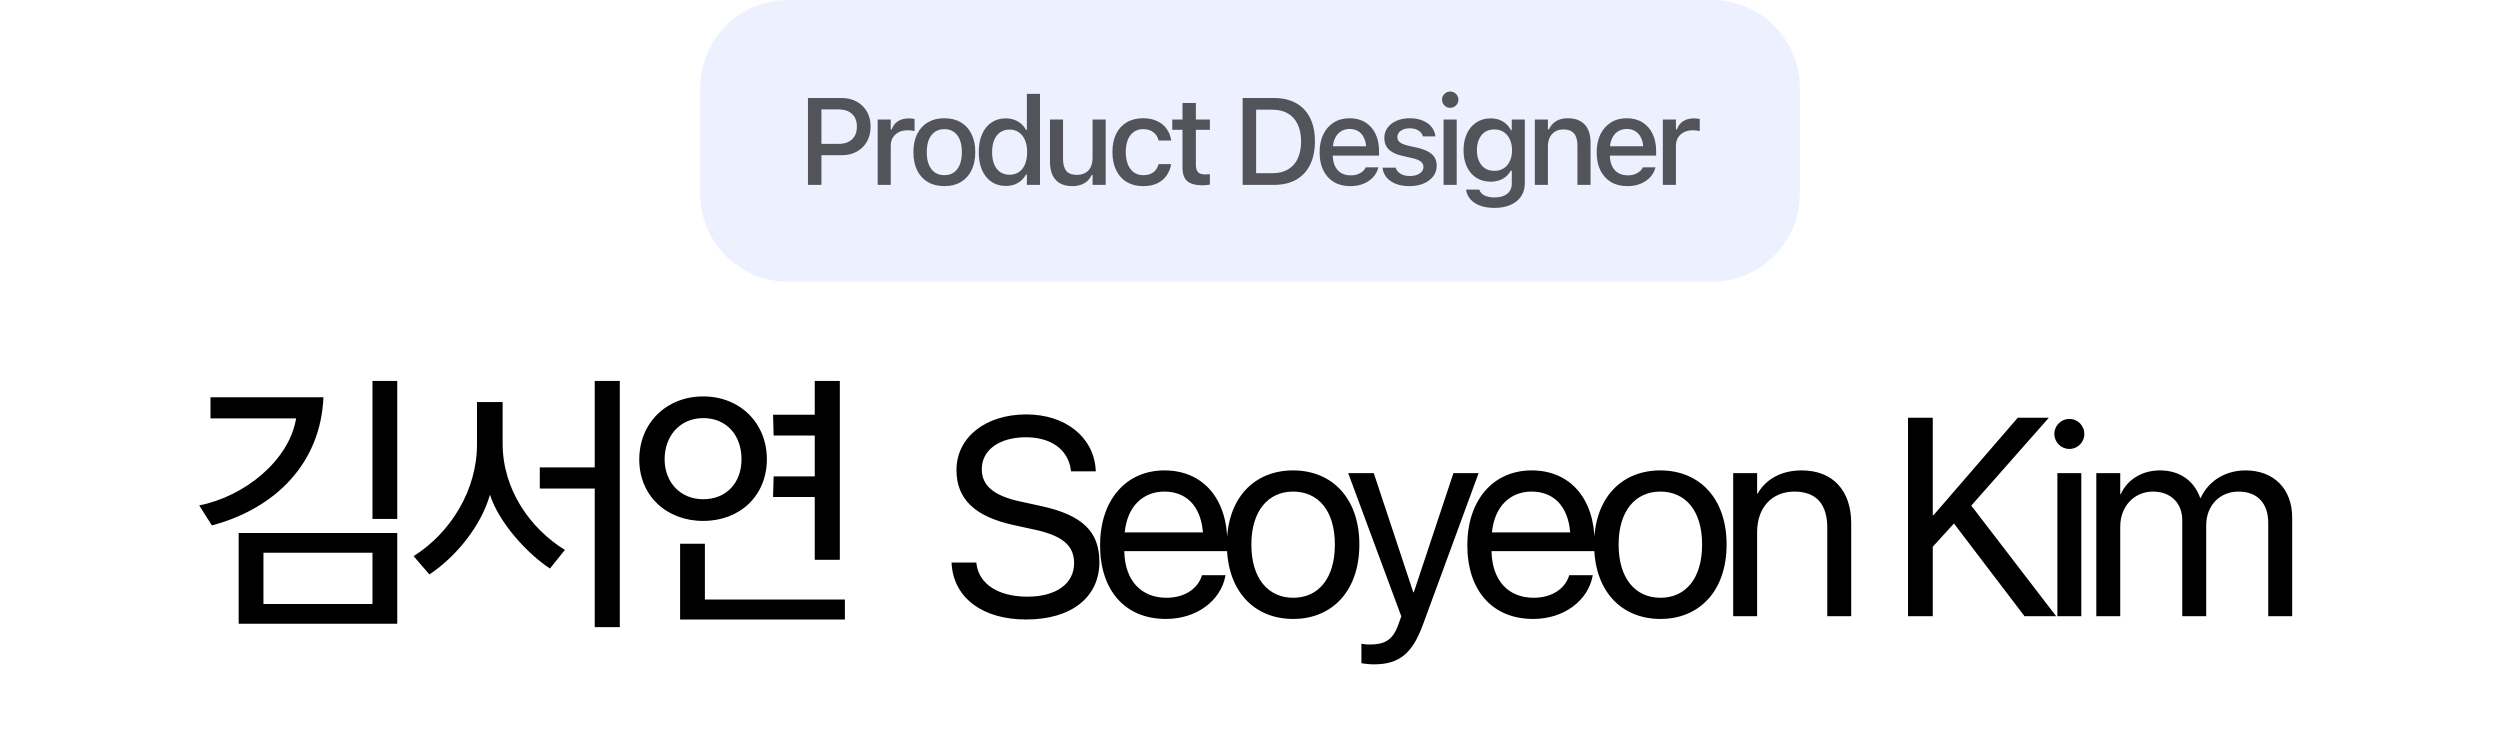
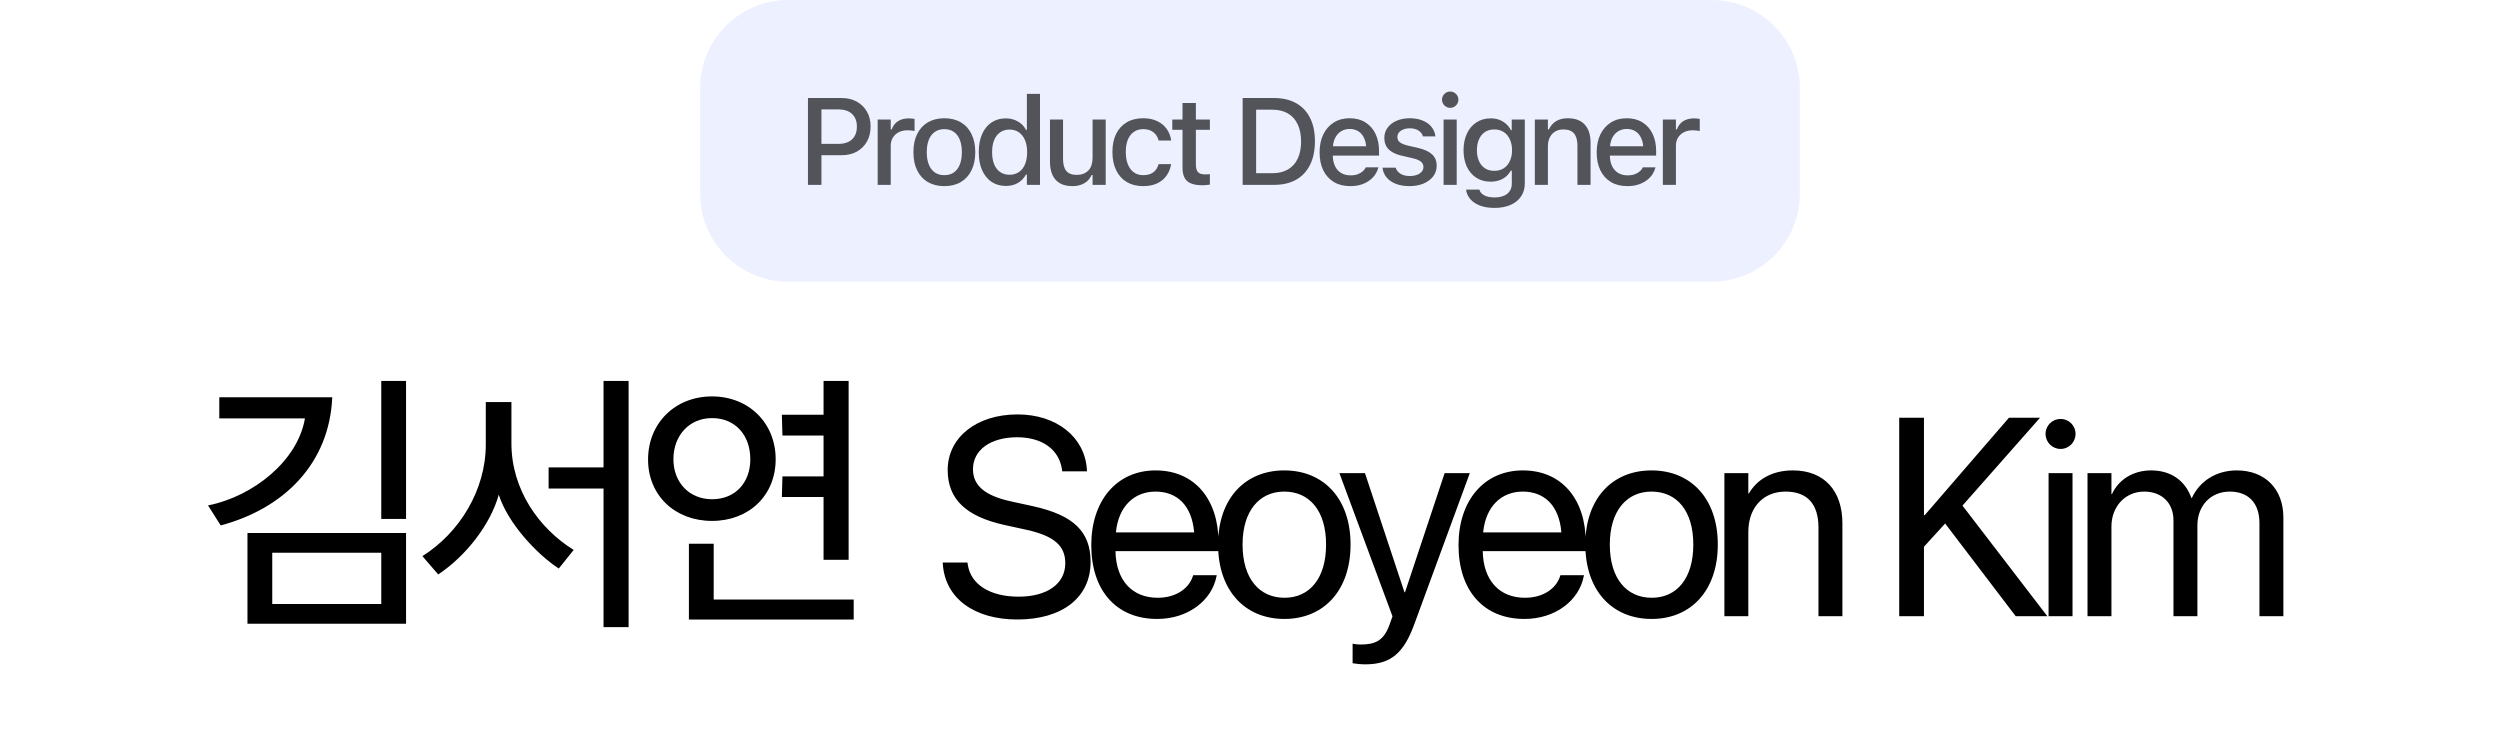
<svg xmlns="http://www.w3.org/2000/svg" width="284" height="84" viewBox="0 0 284 84" fill="none">
  <rect x="79.539" width="124.922" height="32" rx="10" fill="#EDF0FF" />
  <path d="M92.55 17.63V16.345H95.243C95.909 16.345 96.424 16.174 96.788 15.832C97.157 15.486 97.342 15.007 97.342 14.396V14.383C97.342 13.763 97.157 13.282 96.788 12.94C96.424 12.599 95.909 12.428 95.243 12.428H92.55V11.136H95.626C96.273 11.136 96.841 11.273 97.328 11.546C97.82 11.815 98.205 12.193 98.483 12.681C98.761 13.164 98.9 13.727 98.9 14.369V14.383C98.9 15.025 98.761 15.593 98.483 16.085C98.205 16.573 97.82 16.953 97.328 17.227C96.841 17.495 96.273 17.63 95.626 17.63H92.55ZM91.784 21V11.136H93.315V21H91.784ZM99.705 21V13.576H101.188V14.697H101.305C101.437 14.301 101.669 13.993 102.002 13.774C102.339 13.556 102.754 13.446 103.246 13.446C103.369 13.446 103.49 13.453 103.608 13.467C103.727 13.48 103.823 13.496 103.895 13.515V14.882C103.763 14.854 103.631 14.834 103.499 14.82C103.371 14.807 103.237 14.8 103.096 14.8C102.717 14.8 102.385 14.873 102.098 15.019C101.815 15.164 101.592 15.37 101.428 15.634C101.268 15.894 101.188 16.203 101.188 16.564V21H99.705ZM107.277 21.144C106.553 21.144 105.926 20.989 105.397 20.679C104.873 20.369 104.47 19.927 104.187 19.352C103.905 18.774 103.764 18.088 103.764 17.295V17.281C103.764 16.484 103.905 15.798 104.187 15.224C104.475 14.649 104.88 14.207 105.404 13.898C105.933 13.588 106.557 13.433 107.277 13.433C108.002 13.433 108.626 13.588 109.15 13.898C109.674 14.203 110.078 14.645 110.36 15.224C110.647 15.798 110.791 16.484 110.791 17.281V17.295C110.791 18.088 110.647 18.774 110.36 19.352C110.078 19.927 109.674 20.369 109.15 20.679C108.631 20.989 108.006 21.144 107.277 21.144ZM107.277 19.899C107.701 19.899 108.061 19.797 108.357 19.592C108.654 19.382 108.879 19.084 109.034 18.696C109.189 18.309 109.267 17.842 109.267 17.295V17.281C109.267 16.73 109.189 16.26 109.034 15.873C108.879 15.486 108.654 15.19 108.357 14.984C108.061 14.775 107.701 14.67 107.277 14.67C106.853 14.67 106.493 14.775 106.197 14.984C105.901 15.19 105.673 15.486 105.514 15.873C105.359 16.26 105.281 16.73 105.281 17.281V17.295C105.281 17.842 105.359 18.309 105.514 18.696C105.673 19.084 105.901 19.382 106.197 19.592C106.493 19.797 106.853 19.899 107.277 19.899ZM114.262 21.123C113.642 21.123 113.1 20.968 112.635 20.658C112.174 20.344 111.817 19.899 111.562 19.325C111.311 18.751 111.186 18.074 111.186 17.295V17.281C111.186 16.497 111.311 15.818 111.562 15.244C111.812 14.67 112.168 14.228 112.628 13.918C113.088 13.604 113.633 13.446 114.262 13.446C114.603 13.446 114.923 13.501 115.219 13.61C115.515 13.715 115.777 13.866 116.005 14.062C116.233 14.253 116.413 14.483 116.545 14.752H116.654V10.664H118.145V21H116.654V19.831H116.545C116.399 20.1 116.214 20.332 115.991 20.528C115.768 20.72 115.51 20.868 115.219 20.973C114.927 21.073 114.608 21.123 114.262 21.123ZM114.686 19.852C115.096 19.852 115.451 19.749 115.752 19.544C116.053 19.339 116.283 19.045 116.442 18.662C116.602 18.275 116.682 17.819 116.682 17.295V17.281C116.682 16.753 116.6 16.297 116.436 15.914C116.276 15.531 116.046 15.237 115.745 15.032C115.449 14.823 115.096 14.718 114.686 14.718C114.275 14.718 113.92 14.823 113.619 15.032C113.323 15.237 113.095 15.531 112.936 15.914C112.781 16.292 112.703 16.748 112.703 17.281V17.295C112.703 17.824 112.781 18.279 112.936 18.662C113.095 19.045 113.323 19.339 113.619 19.544C113.92 19.749 114.275 19.852 114.686 19.852ZM121.82 21.144C121.264 21.144 120.795 21.037 120.412 20.822C120.034 20.604 119.749 20.289 119.558 19.879C119.371 19.464 119.277 18.965 119.277 18.382V13.576H120.761V18.033C120.761 18.644 120.881 19.102 121.123 19.407C121.365 19.713 121.759 19.865 122.306 19.865C122.597 19.865 122.857 19.822 123.085 19.735C123.313 19.644 123.504 19.514 123.659 19.346C123.814 19.177 123.928 18.974 124.001 18.737C124.078 18.5 124.117 18.231 124.117 17.931V13.576H125.607V21H124.117V19.879H124.008C123.889 20.143 123.728 20.371 123.522 20.562C123.317 20.749 123.071 20.893 122.784 20.993C122.502 21.093 122.18 21.144 121.82 21.144ZM129.864 21.144C129.144 21.144 128.522 20.989 127.998 20.679C127.478 20.364 127.077 19.918 126.795 19.339C126.512 18.76 126.371 18.07 126.371 17.268V17.254C126.371 16.465 126.51 15.787 126.788 15.217C127.071 14.647 127.472 14.207 127.991 13.898C128.515 13.588 129.137 13.433 129.857 13.433C130.482 13.433 131.017 13.542 131.464 13.761C131.915 13.975 132.273 14.271 132.537 14.649C132.806 15.023 132.975 15.449 133.043 15.928L133.05 15.962H131.621L131.614 15.948C131.532 15.584 131.343 15.281 131.047 15.039C130.751 14.793 130.356 14.67 129.864 14.67C129.454 14.67 129.101 14.775 128.805 14.984C128.508 15.19 128.281 15.486 128.121 15.873C127.966 16.26 127.889 16.721 127.889 17.254V17.268C127.889 17.814 127.968 18.284 128.128 18.676C128.287 19.068 128.515 19.371 128.812 19.585C129.108 19.795 129.459 19.899 129.864 19.899C130.329 19.899 130.705 19.797 130.992 19.592C131.284 19.387 131.489 19.084 131.607 18.683L131.621 18.648L133.043 18.642L133.029 18.703C132.943 19.186 132.767 19.61 132.503 19.975C132.239 20.339 131.885 20.626 131.443 20.836C131.006 21.041 130.479 21.144 129.864 21.144ZM136.637 21.048C135.825 21.048 135.238 20.893 134.873 20.583C134.513 20.269 134.333 19.756 134.333 19.045V14.745H133.171V13.576H134.333V11.703H135.851V13.576H137.443V14.745H135.851V18.683C135.851 19.084 135.93 19.373 136.09 19.551C136.249 19.724 136.514 19.811 136.883 19.811C136.992 19.811 137.086 19.808 137.163 19.804C137.245 19.799 137.339 19.792 137.443 19.783V20.973C137.325 20.991 137.197 21.007 137.061 21.02C136.924 21.039 136.783 21.048 136.637 21.048ZM141.165 21V11.136H144.727C145.706 11.136 146.543 11.329 147.235 11.717C147.928 12.104 148.457 12.662 148.821 13.392C149.19 14.121 149.375 15.003 149.375 16.037V16.051C149.375 17.094 149.19 17.985 148.821 18.724C148.457 19.462 147.928 20.027 147.235 20.419C146.547 20.806 145.711 21 144.727 21H141.165ZM142.696 19.674H144.556C145.244 19.674 145.829 19.533 146.312 19.25C146.8 18.967 147.169 18.557 147.42 18.02C147.675 17.482 147.803 16.832 147.803 16.071V16.058C147.803 15.301 147.673 14.654 147.413 14.116C147.158 13.579 146.789 13.168 146.306 12.886C145.823 12.603 145.239 12.462 144.556 12.462H142.696V19.674ZM153.393 21.144C152.668 21.144 152.046 20.989 151.526 20.679C151.007 20.364 150.606 19.92 150.323 19.346C150.045 18.771 149.906 18.092 149.906 17.309V17.302C149.906 16.527 150.045 15.85 150.323 15.271C150.606 14.693 151.002 14.242 151.513 13.918C152.028 13.594 152.629 13.433 153.317 13.433C154.01 13.433 154.605 13.588 155.102 13.898C155.603 14.207 155.988 14.643 156.257 15.203C156.526 15.759 156.66 16.411 156.66 17.158V17.678H150.658V16.618H155.922L155.211 17.602V17.008C155.211 16.479 155.129 16.042 154.965 15.695C154.805 15.344 154.584 15.082 154.302 14.909C154.019 14.736 153.693 14.649 153.324 14.649C152.955 14.649 152.625 14.741 152.333 14.923C152.046 15.101 151.818 15.365 151.649 15.716C151.485 16.067 151.403 16.497 151.403 17.008V17.602C151.403 18.09 151.485 18.507 151.649 18.854C151.813 19.2 152.046 19.464 152.347 19.646C152.652 19.829 153.012 19.92 153.427 19.92C153.746 19.92 154.019 19.877 154.247 19.79C154.479 19.699 154.669 19.587 154.814 19.455C154.965 19.323 155.067 19.193 155.122 19.065L155.149 19.011H156.585L156.571 19.072C156.507 19.318 156.396 19.564 156.236 19.811C156.077 20.052 155.865 20.273 155.601 20.474C155.341 20.674 155.026 20.836 154.657 20.959C154.293 21.082 153.871 21.144 153.393 21.144ZM160.124 21.144C159.527 21.144 159.007 21.057 158.565 20.884C158.123 20.706 157.772 20.462 157.513 20.152C157.253 19.838 157.1 19.473 157.055 19.059V19.045H158.545V19.059C158.641 19.337 158.823 19.562 159.092 19.735C159.361 19.909 159.716 19.995 160.158 19.995C160.464 19.995 160.73 19.952 160.958 19.865C161.19 19.779 161.373 19.658 161.505 19.503C161.637 19.348 161.703 19.17 161.703 18.97V18.956C161.703 18.724 161.61 18.528 161.423 18.368C161.236 18.209 160.928 18.079 160.5 17.979L159.311 17.705C158.846 17.6 158.461 17.457 158.155 17.274C157.85 17.092 157.624 16.869 157.478 16.605C157.333 16.336 157.26 16.021 157.26 15.661V15.654C157.26 15.221 157.383 14.838 157.629 14.506C157.875 14.169 158.214 13.907 158.647 13.72C159.085 13.528 159.584 13.433 160.145 13.433C160.71 13.433 161.202 13.521 161.621 13.699C162.045 13.872 162.38 14.114 162.626 14.424C162.872 14.729 163.018 15.085 163.063 15.49V15.497H161.642V15.483C161.573 15.224 161.409 15.007 161.149 14.834C160.894 14.661 160.557 14.574 160.138 14.574C159.869 14.574 159.63 14.617 159.42 14.704C159.21 14.786 159.044 14.902 158.921 15.053C158.802 15.199 158.743 15.372 158.743 15.572V15.586C158.743 15.741 158.782 15.878 158.859 15.996C158.941 16.11 159.069 16.213 159.242 16.304C159.415 16.39 159.639 16.468 159.912 16.536L161.095 16.803C161.806 16.971 162.334 17.215 162.681 17.534C163.032 17.853 163.207 18.282 163.207 18.819V18.833C163.207 19.289 163.073 19.692 162.804 20.043C162.535 20.389 162.168 20.66 161.703 20.856C161.243 21.048 160.716 21.144 160.124 21.144ZM163.991 21V13.576H165.481V21H163.991ZM164.743 12.25C164.488 12.25 164.269 12.159 164.087 11.977C163.905 11.794 163.813 11.575 163.813 11.32C163.813 11.065 163.905 10.849 164.087 10.671C164.269 10.489 164.488 10.398 164.743 10.398C164.998 10.398 165.217 10.489 165.399 10.671C165.582 10.849 165.673 11.065 165.673 11.32C165.673 11.575 165.582 11.794 165.399 11.977C165.217 12.159 164.998 12.25 164.743 12.25ZM169.772 23.618C169.144 23.618 168.597 23.532 168.132 23.358C167.672 23.185 167.307 22.944 167.038 22.634C166.769 22.324 166.605 21.964 166.546 21.554L166.553 21.54H168.057L168.063 21.554C168.127 21.809 168.307 22.019 168.603 22.183C168.9 22.347 169.296 22.429 169.793 22.429C170.404 22.429 170.88 22.29 171.222 22.012C171.568 21.734 171.741 21.344 171.741 20.843V19.387H171.625C171.479 19.651 171.292 19.879 171.064 20.07C170.837 20.257 170.577 20.398 170.285 20.494C169.993 20.59 169.677 20.638 169.335 20.638C168.706 20.638 168.159 20.487 167.694 20.186C167.234 19.881 166.879 19.462 166.628 18.929C166.382 18.391 166.259 17.773 166.259 17.076V17.062C166.259 16.356 166.384 15.732 166.635 15.19C166.885 14.643 167.243 14.216 167.708 13.911C168.173 13.601 168.727 13.446 169.369 13.446C169.715 13.446 170.032 13.501 170.319 13.61C170.611 13.72 170.868 13.875 171.092 14.075C171.315 14.276 171.5 14.515 171.645 14.793H171.734V13.576H173.218V20.85C173.218 21.41 173.076 21.898 172.794 22.312C172.516 22.727 172.119 23.049 171.604 23.276C171.089 23.504 170.479 23.618 169.772 23.618ZM169.752 19.407C170.171 19.407 170.531 19.309 170.832 19.113C171.133 18.913 171.363 18.637 171.522 18.286C171.687 17.935 171.769 17.53 171.769 17.069V17.056C171.769 16.6 171.687 16.194 171.522 15.839C171.363 15.483 171.133 15.205 170.832 15.005C170.531 14.804 170.171 14.704 169.752 14.704C169.333 14.704 168.975 14.804 168.679 15.005C168.387 15.205 168.164 15.483 168.009 15.839C167.854 16.19 167.776 16.595 167.776 17.056V17.069C167.776 17.53 167.854 17.935 168.009 18.286C168.164 18.637 168.387 18.913 168.679 19.113C168.975 19.309 169.333 19.407 169.752 19.407ZM174.357 21V13.576H175.841V14.697H175.957C176.139 14.301 176.408 13.991 176.764 13.768C177.119 13.544 177.568 13.433 178.11 13.433C178.944 13.433 179.582 13.672 180.024 14.15C180.466 14.629 180.687 15.31 180.687 16.194V21H179.197V16.543C179.197 15.923 179.067 15.463 178.808 15.162C178.552 14.857 178.151 14.704 177.604 14.704C177.244 14.704 176.932 14.784 176.668 14.943C176.404 15.098 176.199 15.322 176.053 15.613C175.911 15.9 175.841 16.244 175.841 16.645V21H174.357ZM184.869 21.144C184.145 21.144 183.522 20.989 183.003 20.679C182.483 20.364 182.082 19.92 181.8 19.346C181.522 18.771 181.383 18.092 181.383 17.309V17.302C181.383 16.527 181.522 15.85 181.8 15.271C182.082 14.693 182.479 14.242 182.989 13.918C183.504 13.594 184.106 13.433 184.794 13.433C185.487 13.433 186.081 13.588 186.578 13.898C187.079 14.207 187.464 14.643 187.733 15.203C188.002 15.759 188.137 16.411 188.137 17.158V17.678H182.135V16.618H187.398L186.687 17.602V17.008C186.687 16.479 186.605 16.042 186.441 15.695C186.282 15.344 186.061 15.082 185.778 14.909C185.496 14.736 185.17 14.649 184.801 14.649C184.432 14.649 184.101 14.741 183.81 14.923C183.522 15.101 183.295 15.365 183.126 15.716C182.962 16.067 182.88 16.497 182.88 17.008V17.602C182.88 18.09 182.962 18.507 183.126 18.854C183.29 19.2 183.522 19.464 183.823 19.646C184.129 19.829 184.489 19.92 184.903 19.92C185.222 19.92 185.496 19.877 185.724 19.79C185.956 19.699 186.145 19.587 186.291 19.455C186.441 19.323 186.544 19.193 186.599 19.065L186.626 19.011H188.062L188.048 19.072C187.984 19.318 187.872 19.564 187.713 19.811C187.553 20.052 187.341 20.273 187.077 20.474C186.817 20.674 186.503 20.836 186.134 20.959C185.769 21.082 185.348 21.144 184.869 21.144ZM188.9 21V13.576H190.384V14.697H190.5C190.632 14.301 190.865 13.993 191.197 13.774C191.534 13.556 191.949 13.446 192.441 13.446C192.564 13.446 192.685 13.453 192.804 13.467C192.922 13.48 193.018 13.496 193.091 13.515V14.882C192.959 14.854 192.826 14.834 192.694 14.82C192.567 14.807 192.432 14.8 192.291 14.8C191.913 14.8 191.58 14.873 191.293 15.019C191.01 15.164 190.787 15.37 190.623 15.634C190.464 15.894 190.384 16.203 190.384 16.564V21H188.9Z" fill="black" fill-opacity="0.65" />
-   <path d="M45.128 58.952H42.312V43.272H45.128V58.952ZM45.128 70.856H27.112V60.552H45.128V70.856ZM42.312 68.616V62.792H29.928V68.616H42.312ZM23.912 45.128H36.744C36.424 52.648 31.272 57.768 24.072 59.688L22.632 57.416C27.784 56.392 32.84 52.328 33.64 47.528H23.912V45.128ZM70.41 71.24H67.562V55.496H61.322V53.096H67.562V43.272H70.41V71.24ZM64.17 62.472L62.474 64.584C59.978 62.952 56.714 59.464 55.658 56.2C54.698 59.624 51.914 63.176 48.778 65.256L46.986 63.176C51.21 60.52 54.186 55.656 54.186 50.504V45.672H57.098V50.376C57.098 55.624 60.234 60.04 64.17 62.472ZM79.884 45.032C84.076 45.032 87.116 48.072 87.116 52.168C87.116 56.296 84.076 59.176 79.884 59.176C75.692 59.176 72.62 56.296 72.62 52.2C72.62 48.072 75.692 45.032 79.884 45.032ZM79.884 47.496C77.292 47.496 75.5 49.48 75.5 52.168C75.5 54.792 77.292 56.712 79.884 56.712C82.54 56.712 84.236 54.824 84.236 52.168C84.236 49.448 82.54 47.496 79.884 47.496ZM92.556 49.48H87.884L87.82 47.112H92.556V43.272H95.404V63.592H92.556V56.456H87.82L87.884 54.12H92.556V49.48ZM95.98 70.376H77.26V61.768H80.076V68.104H95.98V70.376Z" fill="black" />
-   <path d="M116.562 70.375C111.688 70.375 108.391 67.984 108.109 64.125L108.094 63.906H110.906L110.938 64.125C111.266 66.391 113.453 67.781 116.719 67.781C119.969 67.781 122.016 66.312 122.016 63.984V63.969C122.016 61.984 120.719 60.875 117.625 60.188L115.125 59.641C110.719 58.672 108.656 56.688 108.656 53.391V53.375C108.672 49.672 111.953 47.078 116.594 47.078C121 47.078 124.219 49.625 124.469 53.312L124.484 53.547H121.672L121.641 53.328C121.297 51.031 119.375 49.672 116.516 49.672C113.5 49.688 111.531 51.125 111.531 53.297V53.312C111.531 55.156 112.891 56.312 115.828 56.953L118.328 57.5C122.953 58.516 124.891 60.391 124.891 63.828V63.844C124.891 67.844 121.719 70.375 116.562 70.375ZM132.453 70.312C127.781 70.312 124.969 67.047 124.969 61.938V61.922C124.969 56.891 127.844 53.438 132.281 53.438C136.719 53.438 139.422 56.734 139.422 61.609V62.609H127.719C127.781 65.953 129.625 67.906 132.516 67.906C134.578 67.906 136.031 66.875 136.5 65.484L136.547 65.344H139.219L139.188 65.5C138.656 68.188 136 70.312 132.453 70.312ZM132.266 55.844C129.906 55.844 128.062 57.453 127.766 60.484H136.656C136.391 57.328 134.641 55.844 132.266 55.844ZM146.906 70.312C142.391 70.312 139.375 67.047 139.375 61.875V61.844C139.375 56.672 142.406 53.438 146.891 53.438C151.375 53.438 154.422 56.656 154.422 61.844V61.875C154.422 67.062 151.391 70.312 146.906 70.312ZM146.922 67.906C149.781 67.906 151.641 65.688 151.641 61.875V61.844C151.641 58.031 149.766 55.844 146.891 55.844C144.062 55.844 142.156 58.047 142.156 61.844V61.875C142.156 65.703 144.047 67.906 146.922 67.906ZM156.109 75.469C155.578 75.469 155 75.406 154.656 75.344V73.125C154.891 73.172 155.203 73.219 155.531 73.219C157.25 73.219 158.203 72.781 158.859 70.938L159.188 70.016L153.156 53.75H156.062L160.547 67.281H160.609L165.109 53.75H167.969L161.625 71.016C160.469 74.125 159.047 75.469 156.109 75.469ZM174.172 70.312C169.5 70.312 166.688 67.047 166.688 61.938V61.922C166.688 56.891 169.562 53.438 174 53.438C178.438 53.438 181.141 56.734 181.141 61.609V62.609H169.438C169.5 65.953 171.344 67.906 174.234 67.906C176.297 67.906 177.75 66.875 178.219 65.484L178.266 65.344H180.938L180.906 65.5C180.375 68.188 177.719 70.312 174.172 70.312ZM173.984 55.844C171.625 55.844 169.781 57.453 169.484 60.484H178.375C178.109 57.328 176.359 55.844 173.984 55.844ZM188.625 70.312C184.109 70.312 181.094 67.047 181.094 61.875V61.844C181.094 56.672 184.125 53.438 188.609 53.438C193.094 53.438 196.141 56.656 196.141 61.844V61.875C196.141 67.062 193.109 70.312 188.625 70.312ZM188.641 67.906C191.5 67.906 193.359 65.688 193.359 61.875V61.844C193.359 58.031 191.484 55.844 188.609 55.844C185.781 55.844 183.875 58.047 183.875 61.844V61.875C183.875 65.703 185.766 67.906 188.641 67.906ZM196.891 70V53.75H199.609V56.062H199.672C200.547 54.547 202.203 53.438 204.672 53.438C208.234 53.438 210.297 55.75 210.297 59.453V70H207.578V59.938C207.578 57.297 206.344 55.844 203.844 55.844C201.281 55.844 199.609 57.672 199.609 60.438V70H196.891ZM216.75 70V47.453H219.562V58.516H219.656L229.219 47.453H232.75L223.938 57.438L233.578 70H229.984L221.969 59.469L219.562 62.109V70H216.75ZM235.078 51C234.141 51 233.375 50.234 233.375 49.297C233.375 48.344 234.141 47.594 235.078 47.594C236.031 47.594 236.781 48.344 236.781 49.297C236.781 50.234 236.031 51 235.078 51ZM233.719 70V53.75H236.438V70H233.719ZM238.141 70V53.75H240.859V56.125H240.922C241.656 54.516 243.281 53.438 245.375 53.438C247.594 53.438 249.234 54.578 249.938 56.562H250C250.906 54.609 252.812 53.438 255.094 53.438C258.312 53.438 260.391 55.547 260.391 58.781V70H257.672V59.406C257.672 57.172 256.438 55.844 254.297 55.844C252.141 55.844 250.625 57.453 250.625 59.672V70H247.906V59.109C247.906 57.141 246.594 55.844 244.578 55.844C242.422 55.844 240.859 57.547 240.859 59.812V70H238.141Z" fill="black" />
+   <path transform="translate(1 0)" d="M45.128 58.952H42.312V43.272H45.128V58.952ZM45.128 70.856H27.112V60.552H45.128V70.856ZM42.312 68.616V62.792H29.928V68.616H42.312ZM23.912 45.128H36.744C36.424 52.648 31.272 57.768 24.072 59.688L22.632 57.416C27.784 56.392 32.84 52.328 33.64 47.528H23.912V45.128ZM70.41 71.24H67.562V55.496H61.322V53.096H67.562V43.272H70.41V71.24ZM64.17 62.472L62.474 64.584C59.978 62.952 56.714 59.464 55.658 56.2C54.698 59.624 51.914 63.176 48.778 65.256L46.986 63.176C51.21 60.52 54.186 55.656 54.186 50.504V45.672H57.098V50.376C57.098 55.624 60.234 60.04 64.17 62.472ZM79.884 45.032C84.076 45.032 87.116 48.072 87.116 52.168C87.116 56.296 84.076 59.176 79.884 59.176C75.692 59.176 72.62 56.296 72.62 52.2C72.62 48.072 75.692 45.032 79.884 45.032ZM79.884 47.496C77.292 47.496 75.5 49.48 75.5 52.168C75.5 54.792 77.292 56.712 79.884 56.712C82.54 56.712 84.236 54.824 84.236 52.168C84.236 49.448 82.54 47.496 79.884 47.496ZM92.556 49.48H87.884L87.82 47.112H92.556V43.272H95.404V63.592H92.556V56.456H87.82L87.884 54.12H92.556V49.48ZM95.98 70.376H77.26V61.768H80.076V68.104H95.98V70.376Z" fill="black" />
+   <path transform="translate(-1 0)" d="M116.562 70.375C111.688 70.375 108.391 67.984 108.109 64.125L108.094 63.906H110.906L110.938 64.125C111.266 66.391 113.453 67.781 116.719 67.781C119.969 67.781 122.016 66.312 122.016 63.984V63.969C122.016 61.984 120.719 60.875 117.625 60.188L115.125 59.641C110.719 58.672 108.656 56.688 108.656 53.391V53.375C108.672 49.672 111.953 47.078 116.594 47.078C121 47.078 124.219 49.625 124.469 53.312L124.484 53.547H121.672L121.641 53.328C121.297 51.031 119.375 49.672 116.516 49.672C113.5 49.688 111.531 51.125 111.531 53.297V53.312C111.531 55.156 112.891 56.312 115.828 56.953L118.328 57.5C122.953 58.516 124.891 60.391 124.891 63.828V63.844C124.891 67.844 121.719 70.375 116.562 70.375ZM132.453 70.312C127.781 70.312 124.969 67.047 124.969 61.938V61.922C124.969 56.891 127.844 53.438 132.281 53.438C136.719 53.438 139.422 56.734 139.422 61.609V62.609H127.719C127.781 65.953 129.625 67.906 132.516 67.906C134.578 67.906 136.031 66.875 136.5 65.484L136.547 65.344H139.219L139.188 65.5C138.656 68.188 136 70.312 132.453 70.312ZM132.266 55.844C129.906 55.844 128.062 57.453 127.766 60.484H136.656C136.391 57.328 134.641 55.844 132.266 55.844ZM146.906 70.312C142.391 70.312 139.375 67.047 139.375 61.875V61.844C139.375 56.672 142.406 53.438 146.891 53.438C151.375 53.438 154.422 56.656 154.422 61.844V61.875C154.422 67.062 151.391 70.312 146.906 70.312ZM146.922 67.906C149.781 67.906 151.641 65.688 151.641 61.875V61.844C151.641 58.031 149.766 55.844 146.891 55.844C144.062 55.844 142.156 58.047 142.156 61.844V61.875C142.156 65.703 144.047 67.906 146.922 67.906ZM156.109 75.469C155.578 75.469 155 75.406 154.656 75.344V73.125C154.891 73.172 155.203 73.219 155.531 73.219C157.25 73.219 158.203 72.781 158.859 70.938L159.188 70.016L153.156 53.75H156.062L160.547 67.281H160.609L165.109 53.75H167.969L161.625 71.016C160.469 74.125 159.047 75.469 156.109 75.469ZM174.172 70.312C169.5 70.312 166.688 67.047 166.688 61.938V61.922C166.688 56.891 169.562 53.438 174 53.438C178.438 53.438 181.141 56.734 181.141 61.609V62.609H169.438C169.5 65.953 171.344 67.906 174.234 67.906C176.297 67.906 177.75 66.875 178.219 65.484L178.266 65.344H180.938L180.906 65.5C180.375 68.188 177.719 70.312 174.172 70.312ZM173.984 55.844C171.625 55.844 169.781 57.453 169.484 60.484H178.375C178.109 57.328 176.359 55.844 173.984 55.844ZM188.625 70.312C184.109 70.312 181.094 67.047 181.094 61.875V61.844C181.094 56.672 184.125 53.438 188.609 53.438C193.094 53.438 196.141 56.656 196.141 61.844V61.875C196.141 67.062 193.109 70.312 188.625 70.312ZM188.641 67.906C191.5 67.906 193.359 65.688 193.359 61.875V61.844C193.359 58.031 191.484 55.844 188.609 55.844C185.781 55.844 183.875 58.047 183.875 61.844V61.875C183.875 65.703 185.766 67.906 188.641 67.906ZM196.891 70V53.75H199.609V56.062H199.672C200.547 54.547 202.203 53.438 204.672 53.438C208.234 53.438 210.297 55.75 210.297 59.453V70H207.578V59.938C207.578 57.297 206.344 55.844 203.844 55.844C201.281 55.844 199.609 57.672 199.609 60.438V70H196.891ZM216.75 70V47.453H219.562V58.516H219.656L229.219 47.453H232.75L223.938 57.438L233.578 70H229.984L221.969 59.469L219.562 62.109V70H216.75ZM235.078 51C234.141 51 233.375 50.234 233.375 49.297C233.375 48.344 234.141 47.594 235.078 47.594C236.031 47.594 236.781 48.344 236.781 49.297C236.781 50.234 236.031 51 235.078 51ZM233.719 70V53.75H236.438V70H233.719ZM238.141 70V53.75H240.859V56.125H240.922C241.656 54.516 243.281 53.438 245.375 53.438C247.594 53.438 249.234 54.578 249.938 56.562H250C250.906 54.609 252.812 53.438 255.094 53.438C258.312 53.438 260.391 55.547 260.391 58.781V70H257.672V59.406C257.672 57.172 256.438 55.844 254.297 55.844C252.141 55.844 250.625 57.453 250.625 59.672V70H247.906V59.109C247.906 57.141 246.594 55.844 244.578 55.844C242.422 55.844 240.859 57.547 240.859 59.812V70H238.141Z" fill="black" />
</svg>
